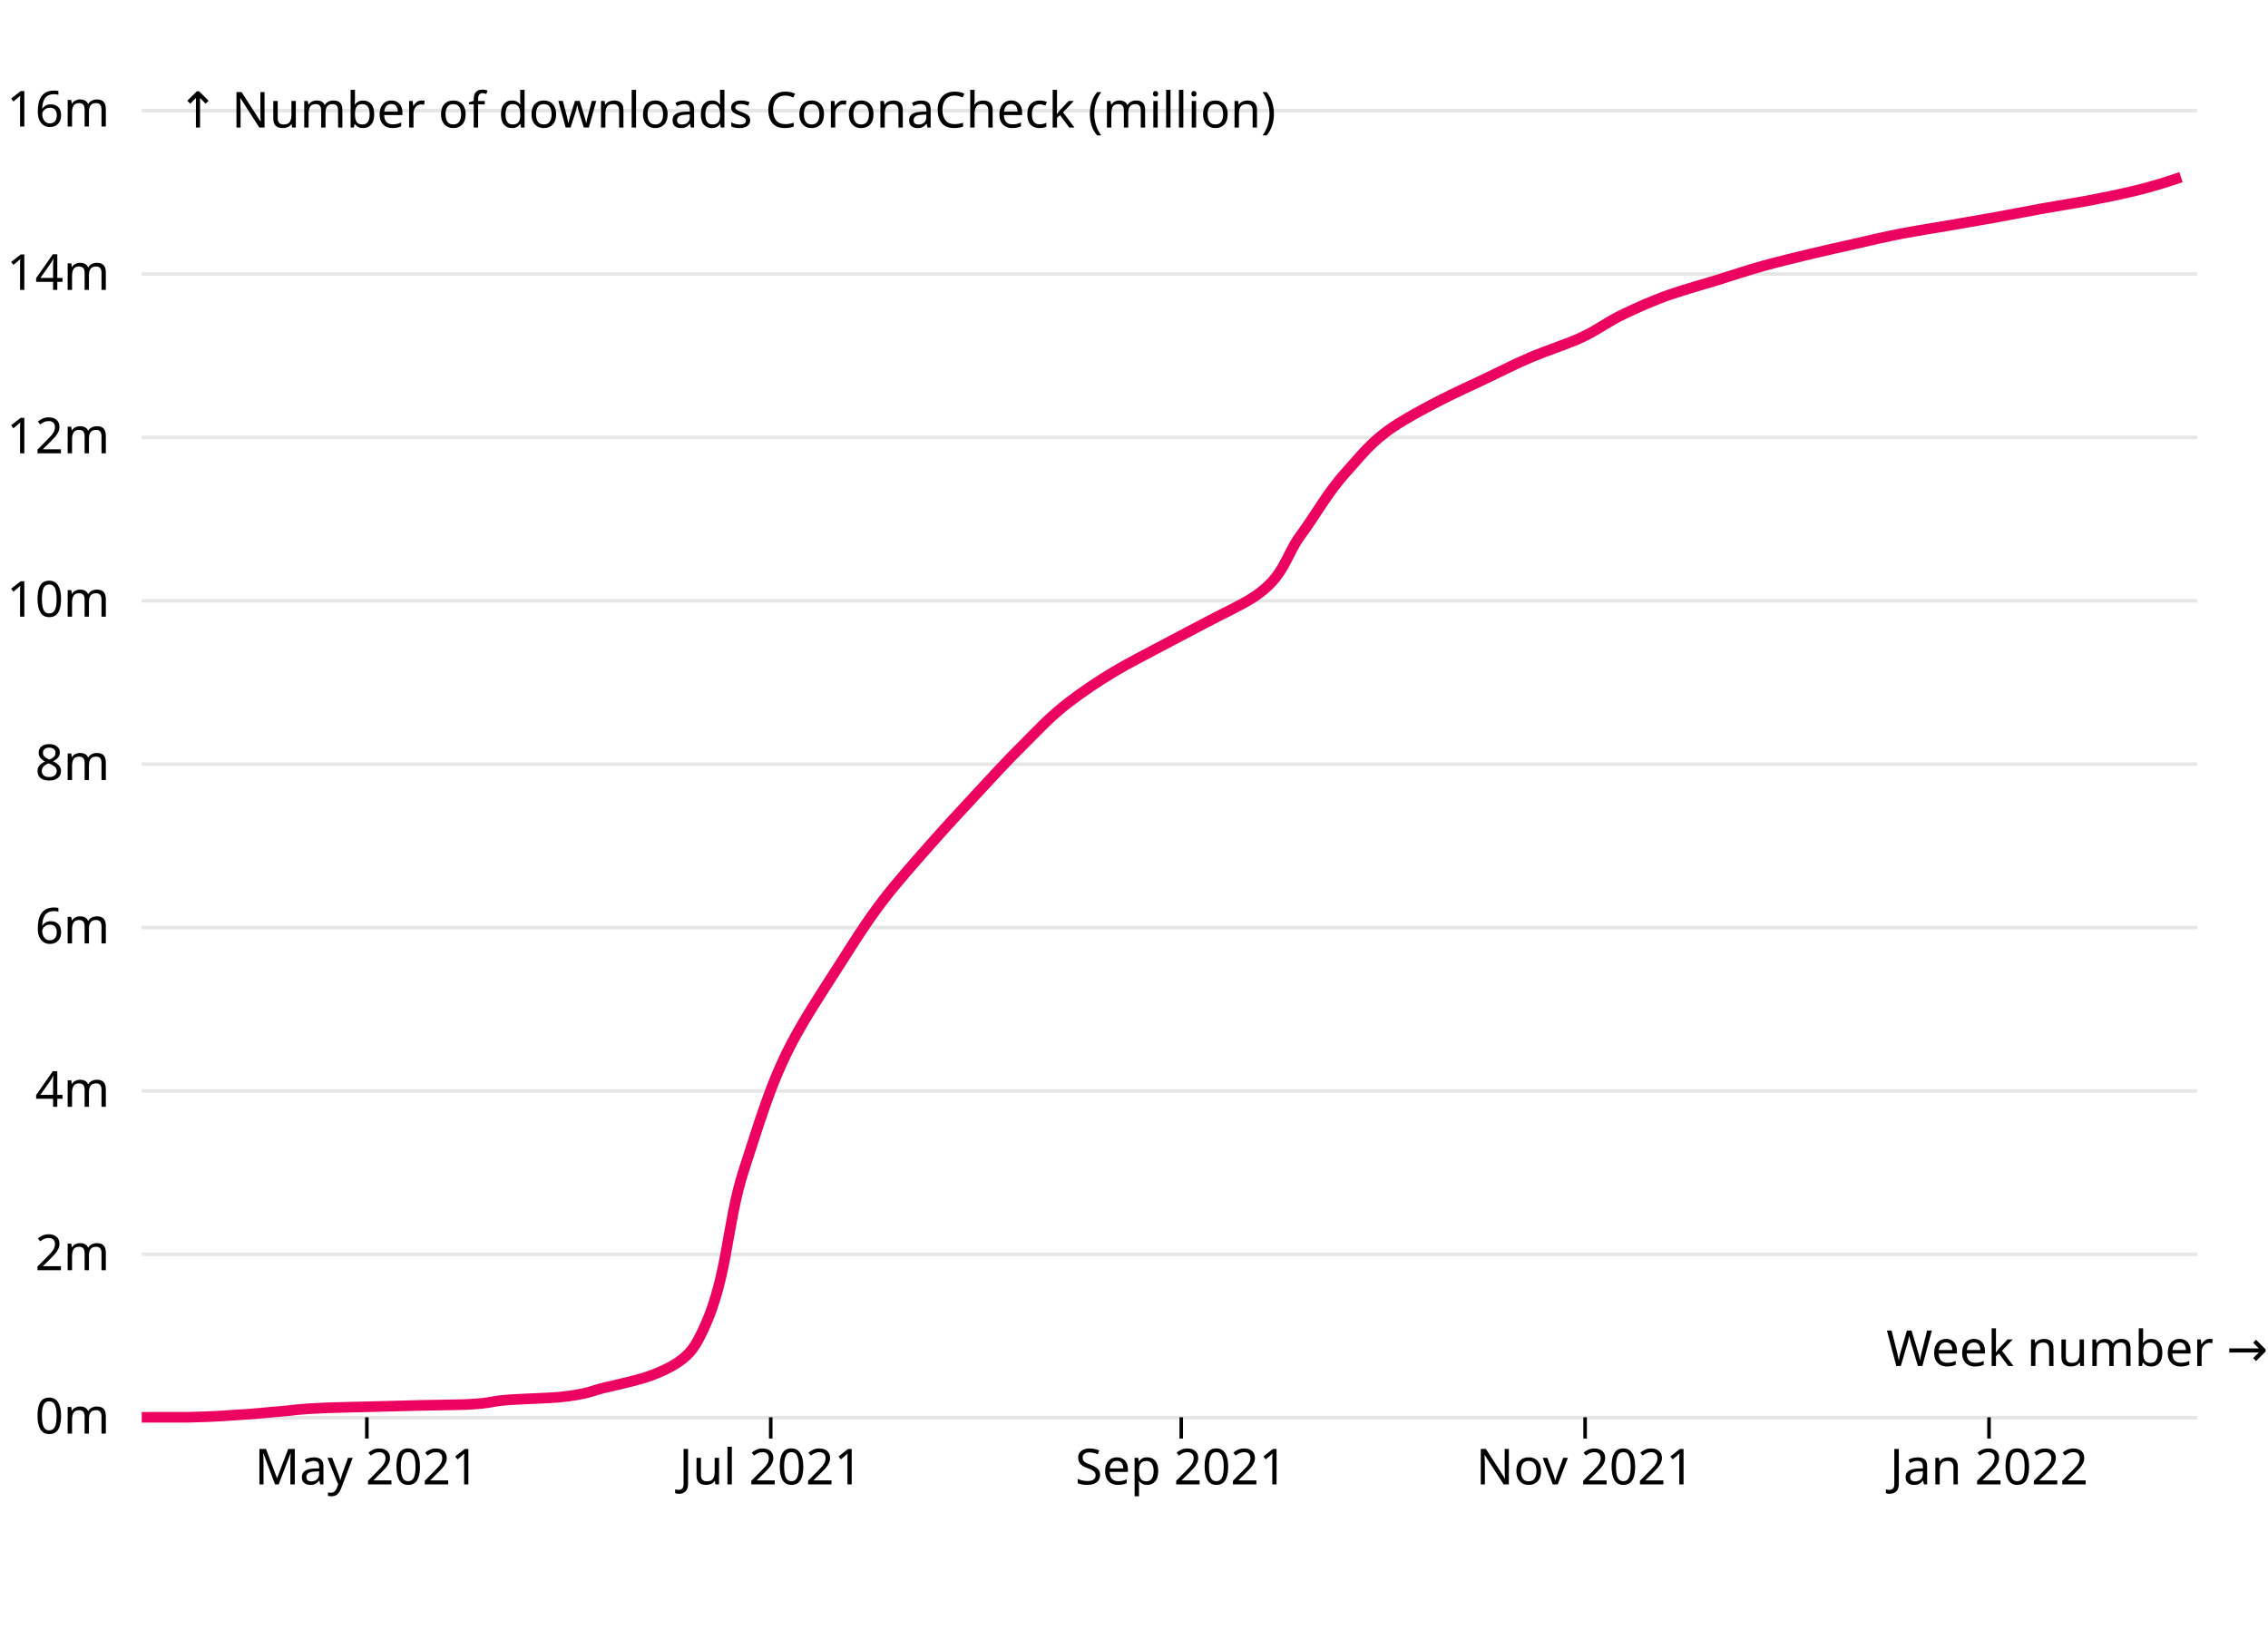
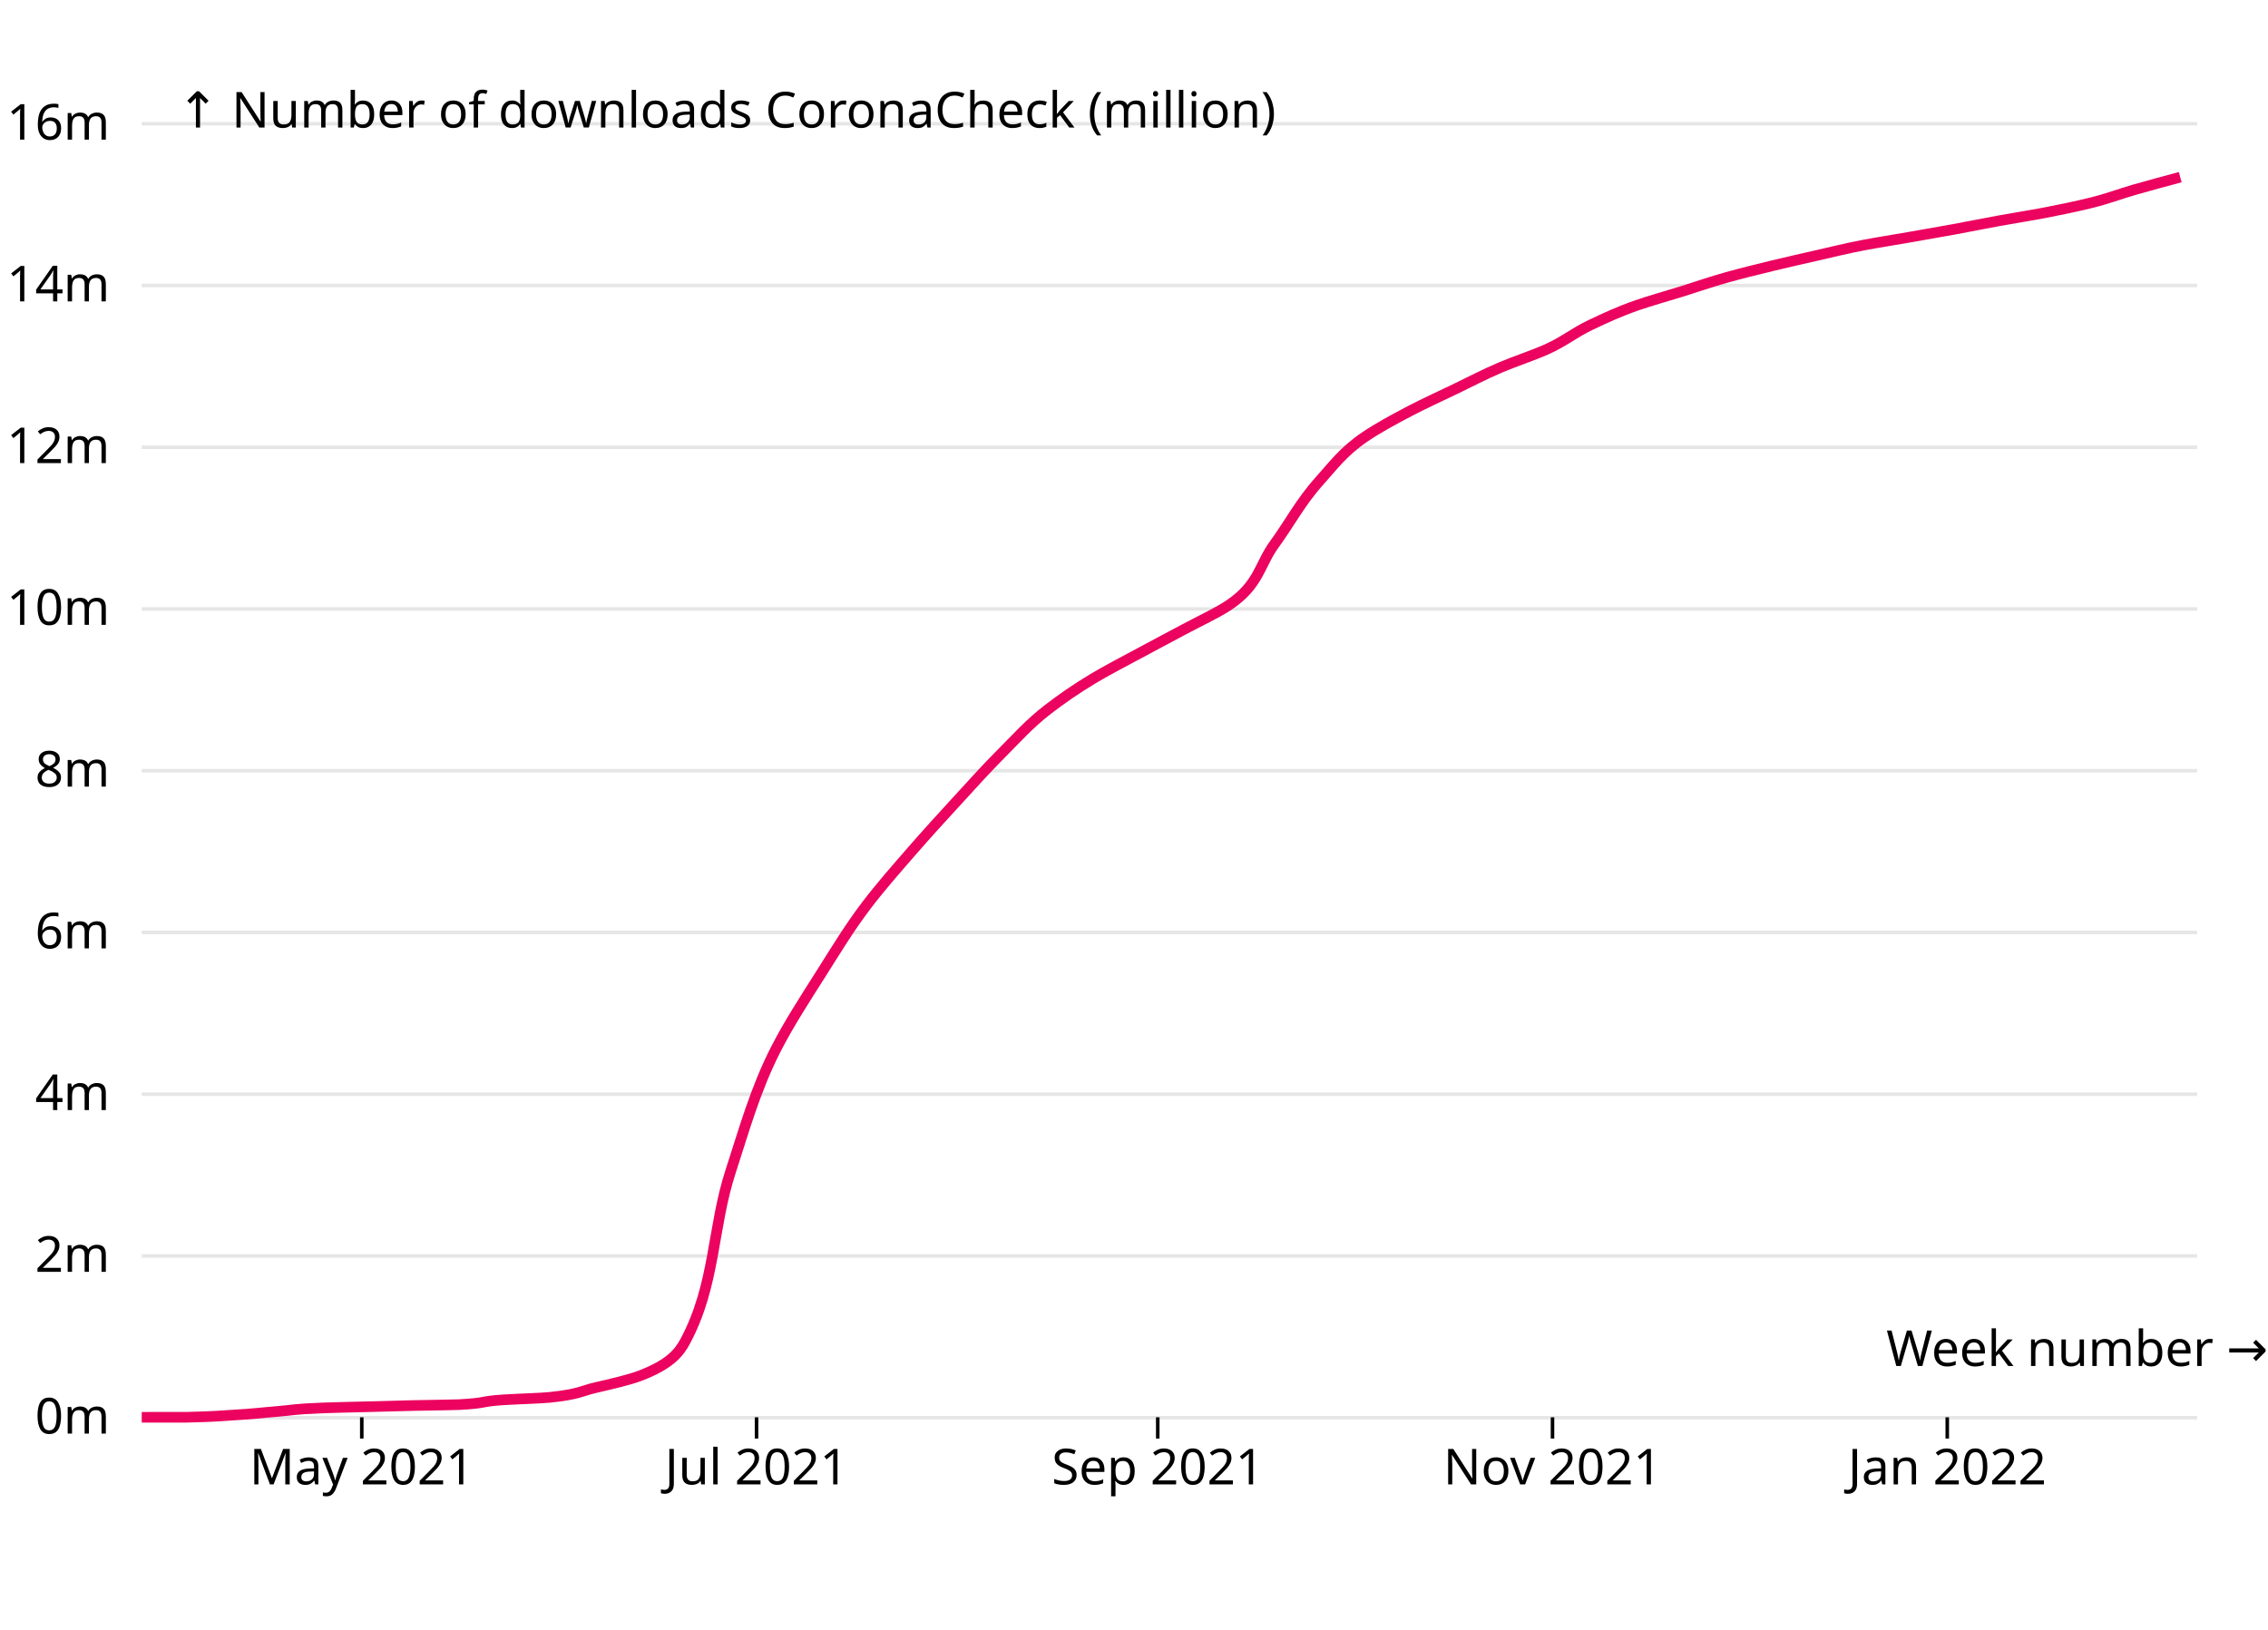
<svg xmlns="http://www.w3.org/2000/svg" class="plot" fill="currentColor" text-anchor="middle" width="640" height="460" viewBox="0 0 640 400" style="font-family: 'RO Sans', sans-serif; font-size: 14px;">
  <g transform="translate(40,0)" fill="none" text-anchor="end">
-     <g class="tick" opacity="1" transform="translate(0,370.1141)">
+     <g class="tick" opacity="1" transform="translate(0,370.1129)">
      <line stroke="currentColor" x2="0" />
      <line stroke="currentColor" x2="580" stroke-opacity="0.1" />
      <text fill="currentColor" x="-9" dy="0.32em">0m</text>
    </g>
-     <g class="tick" opacity="1" transform="translate(0,324.0031)">
+     <g class="tick" opacity="1" transform="translate(0,324.4645)">
      <line stroke="currentColor" x2="0" />
      <line stroke="currentColor" x2="580" stroke-opacity="0.1" />
      <text fill="currentColor" x="-9" dy="0.32em">2m</text>
    </g>
-     <g class="tick" opacity="1" transform="translate(0,277.8921)">
+     <g class="tick" opacity="1" transform="translate(0,278.8161)">
      <line stroke="currentColor" x2="0" />
      <line stroke="currentColor" x2="580" stroke-opacity="0.1" />
      <text fill="currentColor" x="-9" dy="0.32em">4m</text>
    </g>
-     <g class="tick" opacity="1" transform="translate(0,231.7812)">
+     <g class="tick" opacity="1" transform="translate(0,233.1677)">
      <line stroke="currentColor" x2="0" />
      <line stroke="currentColor" x2="580" stroke-opacity="0.1" />
      <text fill="currentColor" x="-9" dy="0.32em">6m</text>
    </g>
-     <g class="tick" opacity="1" transform="translate(0,185.6702)">
+     <g class="tick" opacity="1" transform="translate(0,187.5193)">
      <line stroke="currentColor" x2="0" />
      <line stroke="currentColor" x2="580" stroke-opacity="0.1" />
      <text fill="currentColor" x="-9" dy="0.32em">8m</text>
    </g>
-     <g class="tick" opacity="1" transform="translate(0,139.5592)">
+     <g class="tick" opacity="1" transform="translate(0,141.8709)">
      <line stroke="currentColor" x2="0" />
      <line stroke="currentColor" x2="580" stroke-opacity="0.1" />
      <text fill="currentColor" x="-9" dy="0.32em">10m</text>
    </g>
-     <g class="tick" opacity="1" transform="translate(0,93.44828)">
+     <g class="tick" opacity="1" transform="translate(0,96.22251)">
      <line stroke="currentColor" x2="0" />
      <line stroke="currentColor" x2="580" stroke-opacity="0.1" />
      <text fill="currentColor" x="-9" dy="0.32em">12m</text>
    </g>
-     <g class="tick" opacity="1" transform="translate(0,47.33732)">
+     <g class="tick" opacity="1" transform="translate(0,50.57411)">
      <line stroke="currentColor" x2="0" />
      <line stroke="currentColor" x2="580" stroke-opacity="0.1" />
      <text fill="currentColor" x="-9" dy="0.32em">14m</text>
    </g>
-     <g class="tick" opacity="1" transform="translate(0,1.22636)">
+     <g class="tick" opacity="1" transform="translate(0,4.925711)">
      <line stroke="currentColor" x2="0" />
      <line stroke="currentColor" x2="580" stroke-opacity="0.1" />
      <text fill="currentColor" x="-9" dy="0.32em">16m</text>
    </g>
    <text fill="currentColor" transform="translate(10,20)" dy="-1em" text-anchor="start">↑ Number of downloads CoronaCheck (million)</text>
  </g>
  <g transform="translate(0,370)" fill="none" text-anchor="middle">
-     <g class="tick" opacity="1" transform="translate(103.5242,0)">
+     <g class="tick" opacity="1" transform="translate(102.0885,0)">
      <line stroke="currentColor" y2="6" />
      <text fill="currentColor" y="9" dy="0.71em">May 2021</text>
    </g>
-     <g class="tick" opacity="1" transform="translate(217.4941,0)">
+     <g class="tick" opacity="1" transform="translate(213.4827,0)">
      <line stroke="currentColor" y2="6" />
      <text fill="currentColor" y="9" dy="0.71em">Jul 2021</text>
    </g>
-     <g class="tick" opacity="1" transform="translate(333.3323,0)">
+     <g class="tick" opacity="1" transform="translate(326.7029,0)">
      <line stroke="currentColor" y2="6" />
      <text fill="currentColor" y="9" dy="0.71em">Sep 2021</text>
    </g>
-     <g class="tick" opacity="1" transform="translate(447.3022,0)">
+     <g class="tick" opacity="1" transform="translate(438.0971,0)">
      <line stroke="currentColor" y2="6" />
      <text fill="currentColor" y="9" dy="0.71em">Nov 2021</text>
    </g>
-     <g class="tick" opacity="1" transform="translate(561.2721,0)">
+     <g class="tick" opacity="1" transform="translate(549.4912,0)">
      <line stroke="currentColor" y2="6" />
      <text fill="currentColor" y="9" dy="0.71em">Jan 2022</text>
    </g>
    <text fill="currentColor" transform="translate(640,-10)" dy="-0.32em" text-anchor="end">Week number →</text>
  </g>
  <g fill="none" stroke="#ec025f" stroke-width="3" stroke-miterlimit="1">
-     <path d="M40,370C46.448,369.996,52.896,369.992,53.079,369.987C61.798,369.785,62.473,369.582,66.157,369.38C72.552,369.028,74.75,368.677,79.236,368.325C83.482,367.992,83.595,367.66,92.314,367.327C95.304,367.213,101.018,367.099,105.393,366.985C109.737,366.871,113.254,366.758,118.471,366.645C122.355,366.56,129.956,366.476,131.55,366.392C140.269,365.93,137.226,365.469,144.628,365.007C148.257,364.781,155.537,364.555,157.707,364.328C166.426,363.419,166.826,362.51,170.785,361.601C175.783,360.453,180.825,359.305,183.864,358.157C192.583,354.863,195.162,351.568,196.942,348.274C205.661,332.143,204.68,316.013,210.021,299.882C213.87,288.256,217.079,276.63,223.099,265.003C226.823,257.812,231.564,250.621,236.178,243.43C240.331,236.957,244.271,230.484,249.256,224.011C253.22,218.865,257.803,213.719,262.335,208.573C266.546,203.791,270.962,199.009,275.413,194.227C279.688,189.633,283.836,185.04,288.492,180.446C292.619,176.374,296.232,172.302,301.57,168.23C305.421,165.293,309.702,162.356,314.649,159.419C318.628,157.056,323.305,154.693,327.727,152.33C332.028,150.032,336.476,147.733,340.806,145.435C345.195,143.105,350.36,140.776,353.884,138.446C362.603,132.682,362.7,126.919,366.963,121.155C371.429,115.117,374.535,109.079,380.041,103.04C383.852,98.861,386.872,94.683,393.12,90.504C396.818,88.031,401.4,85.557,406.198,83.084C410.246,80.997,414.878,78.91,419.277,76.824C423.598,74.774,427.476,72.724,432.355,70.674C436.364,68.99,441.602,67.305,445.434,65.621C450.847,63.242,453.396,60.863,458.512,58.484C462.428,56.663,466.305,54.842,471.591,53.021C475.455,51.69,480.333,50.359,484.669,49.027C489.052,47.682,492.847,46.337,497.748,44.991C501.747,43.893,506.234,42.795,510.826,41.697C514.994,40.701,519.442,39.704,523.905,38.707C528.17,37.755,531.935,36.803,536.983,35.851C540.923,35.107,545.752,34.364,550.062,33.621C554.473,32.86,558.927,32.1,563.14,31.339C567.669,30.521,571.67,29.704,576.219,28.886C580.417,28.132,585.29,27.377,589.297,26.623C594.18,25.703,598.536,24.784,602.376,23.865C607.756,22.576,611.605,21.288,615.454,20" />
+     <path d="M40,370C46.302,369.996,52.605,369.992,52.783,369.987C61.305,369.787,61.965,369.586,65.566,369.386C71.816,369.038,73.964,368.69,78.349,368.342C82.499,368.013,82.61,367.683,91.132,367.354C94.054,367.241,99.639,367.128,103.915,367.015C108.161,366.903,111.599,366.791,116.698,366.678C120.494,366.595,127.923,366.511,129.481,366.428C138.002,365.971,135.029,365.514,142.263,365.057C145.81,364.833,152.926,364.609,155.046,364.385C163.568,363.485,163.96,362.585,167.829,361.685C172.714,360.548,177.643,359.412,180.612,358.276C189.134,355.014,191.655,351.753,193.395,348.492C201.917,332.523,200.958,316.554,206.178,300.585C209.941,289.076,213.076,277.566,218.961,266.057C222.601,258.938,227.234,251.819,231.744,244.7C235.803,238.292,239.654,231.884,244.527,225.476C248.401,220.381,252.881,215.287,257.31,210.192C261.426,205.458,265.743,200.724,270.093,195.99C274.271,191.442,278.325,186.895,282.876,182.348C286.909,178.317,290.441,174.286,295.659,170.254C299.422,167.347,303.607,164.439,308.442,161.532C312.331,159.192,316.903,156.853,321.225,154.514C325.428,152.238,329.775,149.963,334.007,147.688C338.298,145.381,343.346,143.075,346.79,140.769C355.312,135.063,355.407,129.357,359.573,123.652C363.938,117.674,366.975,111.696,372.356,105.718C376.081,101.581,379.033,97.445,385.139,93.308C388.754,90.859,393.233,88.411,397.922,85.962C401.878,83.896,406.406,81.83,410.705,79.765C414.929,77.735,418.719,75.706,423.488,73.676C427.406,72.009,432.526,70.342,436.271,68.675C441.561,66.319,444.053,63.964,449.054,61.609C452.881,59.806,456.67,58.003,461.837,56.201C465.614,54.883,470.381,53.565,474.62,52.247C478.904,50.915,482.613,49.583,487.403,48.251C491.311,47.164,495.697,46.078,500.186,44.991C504.259,44.004,508.606,43.017,512.969,42.031C517.137,41.088,520.817,40.145,525.751,39.203C529.602,38.467,534.322,37.731,538.534,36.995C542.846,36.242,547.199,35.489,551.317,34.736C555.744,33.927,559.654,33.117,564.1,32.308C568.203,31.561,572.967,30.814,576.883,30.067C581.656,29.157,585.915,28.247,589.666,27.337C594.93,26.06,597.982,24.783,602.449,23.506C606.538,22.337,610.885,21.169,615.232,20" />
  </g>
</svg>
